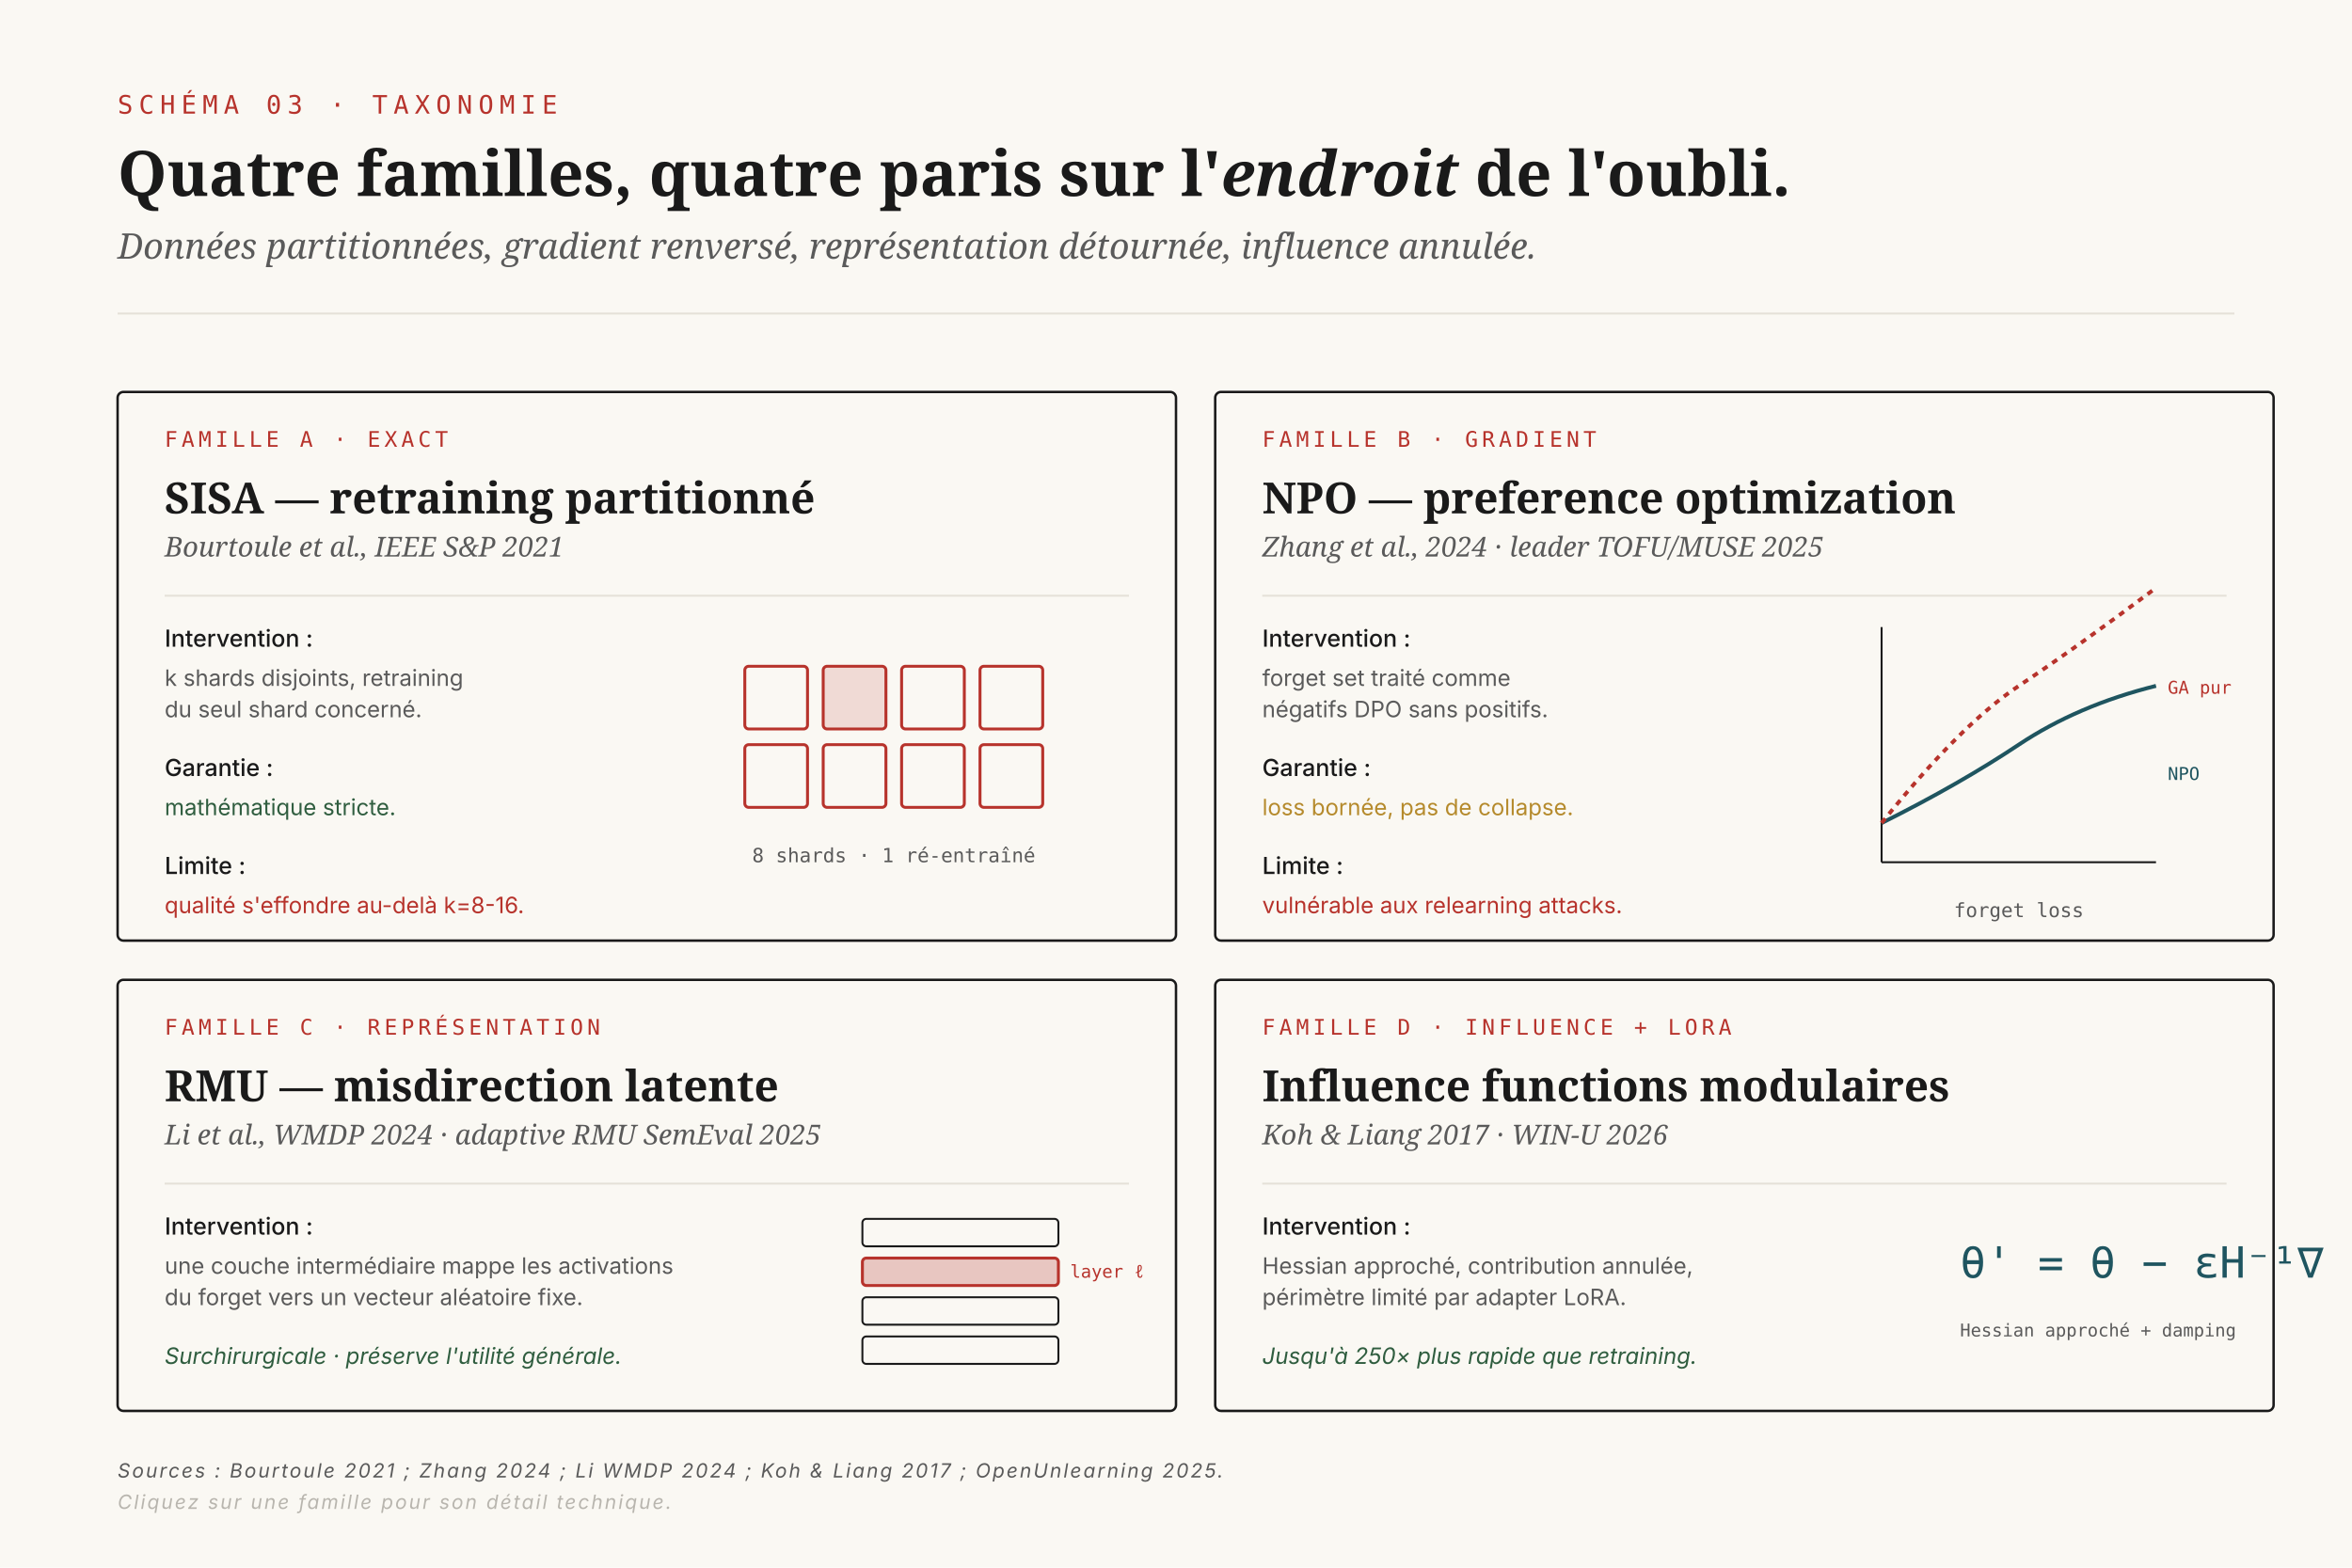
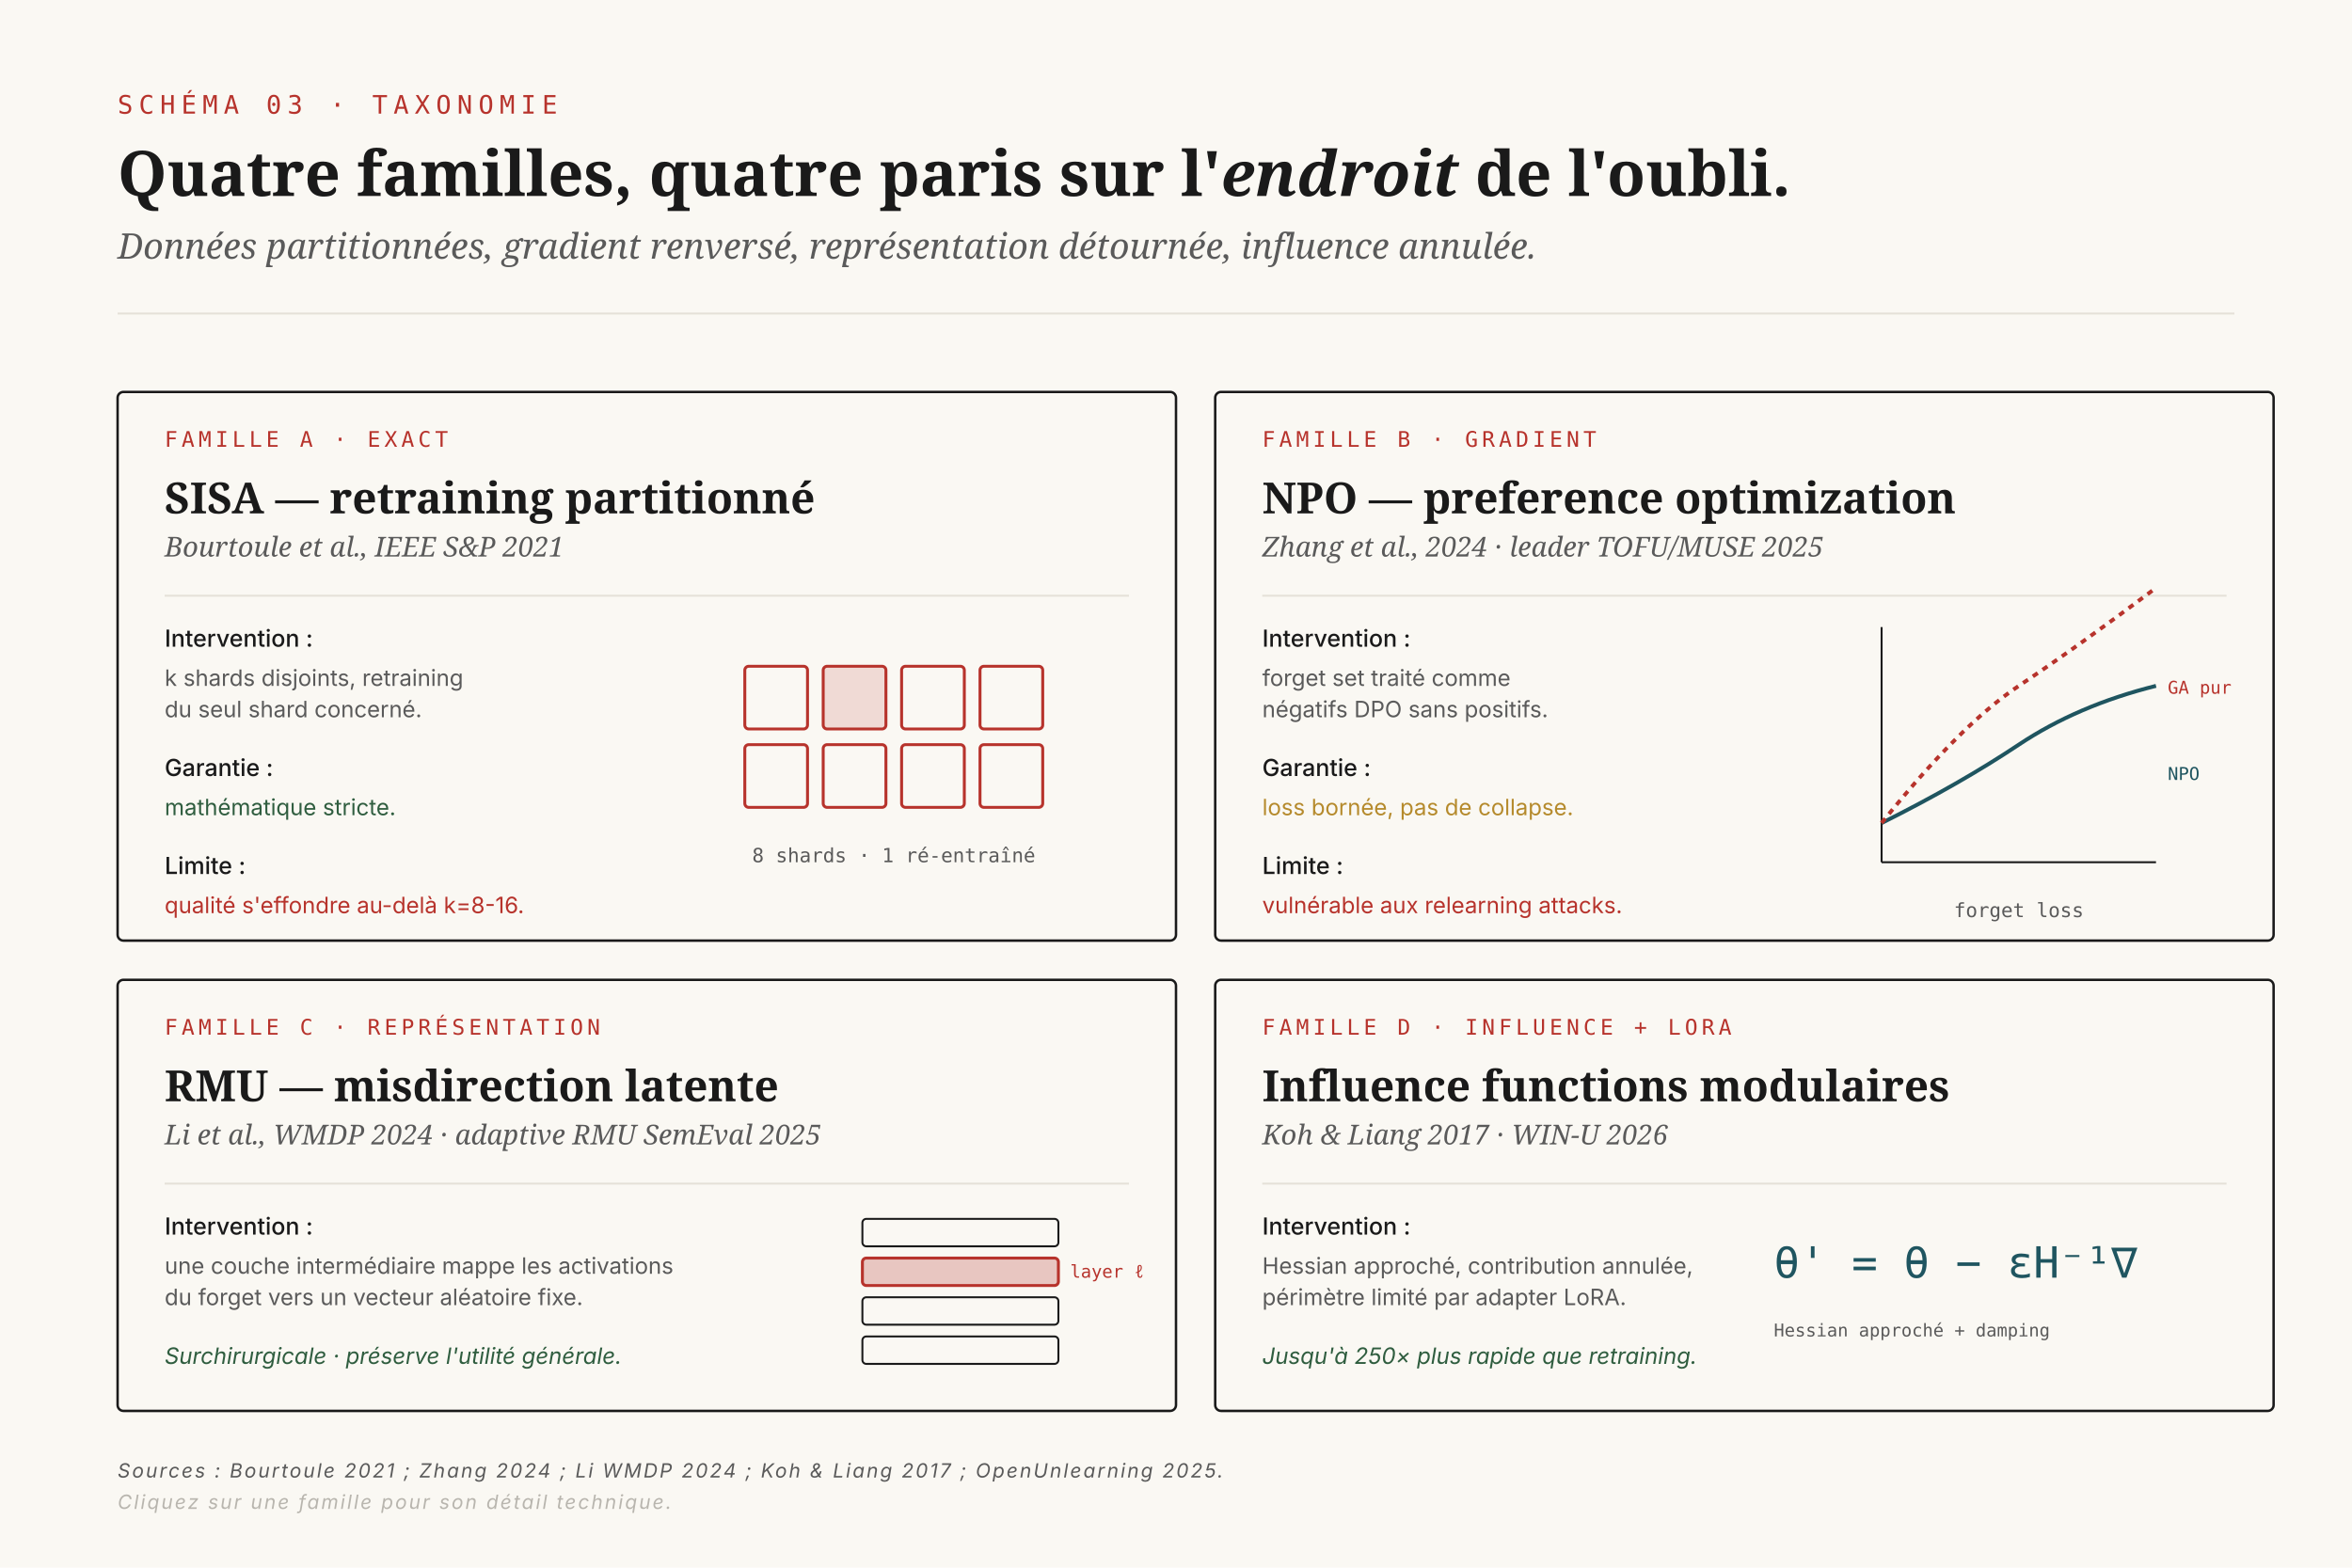
<svg xmlns="http://www.w3.org/2000/svg" viewBox="0 0 1200 800" font-family="Inter, sans-serif">
  <defs>
    <style>
      .display { font-family: 'Fraunces', Georgia, serif; }
      .body    { font-family: 'Inter', system-ui, sans-serif; }
      .mono    { font-family: 'JetBrains Mono', monospace; }
    </style>
  </defs>
  <rect width="1200" height="800" fill="#FAF8F3" />
  <text x="60" y="58" class="mono" font-size="13" letter-spacing="3" fill="#B7332C">SCHÉMA 03 · TAXONOMIE</text>
  <text x="60" y="100" class="display" font-size="32" font-weight="600" fill="#1A1A1A">Quatre familles, quatre paris sur l'<tspan font-style="italic">endroit</tspan> de l'oubli.</text>
  <text x="60" y="132" class="display" font-size="18" font-style="italic" fill="#5A5A5A">Données partitionnées, gradient renversé, représentation détournée, influence annulée.</text>
  <line x1="60" y1="160" x2="1140" y2="160" stroke="#E5E1D8" stroke-width="1" />
  <g class="interactive" data-card="family-sisa" tabindex="0" role="button" aria-label="Famille A SISA exact unlearning">
    <rect x="60" y="200" width="540" height="280" rx="3" fill="#FAF8F3" stroke="#1A1A1A" stroke-width="1.25" />
    <text x="84" y="228" class="mono" font-size="11" letter-spacing="2" fill="#B7332C">FAMILLE A · EXACT</text>
    <text x="84" y="262" class="display" font-size="22" font-weight="600" fill="#1A1A1A">SISA — retraining partitionné</text>
    <text x="84" y="284" class="display" font-size="14" font-style="italic" fill="#5A5A5A">Bourtoule et al., IEEE S&amp;P 2021</text>
    <line x1="84" y1="304" x2="576" y2="304" stroke="#E5E1D8" stroke-width="1" />
    <text x="84" y="330" class="body" font-size="12" font-weight="500" fill="#1A1A1A">Intervention :</text>
    <text x="84" y="350" class="body" font-size="11.5" fill="#5A5A5A">k shards disjoints, retraining</text>
    <text x="84" y="366" class="body" font-size="11.5" fill="#5A5A5A">du seul shard concerné.</text>
    <text x="84" y="396" class="body" font-size="12" font-weight="500" fill="#1A1A1A">Garantie :</text>
    <text x="84" y="416" class="body" font-size="11.5" fill="#2F5D3F">mathématique stricte.</text>
    <text x="84" y="446" class="body" font-size="12" font-weight="500" fill="#1A1A1A">Limite :</text>
    <text x="84" y="466" class="body" font-size="11.5" fill="#B7332C">qualité s'effondre au-delà k=8-16.</text>
    <g transform="translate(380, 340)">
      <rect x="0" y="0" width="32" height="32" rx="2" fill="none" stroke="#B7332C" stroke-width="1.5" />
      <rect x="40" y="0" width="32" height="32" rx="2" fill="#B7332C" fill-opacity="0.15" stroke="#B7332C" stroke-width="1.5" />
      <rect x="80" y="0" width="32" height="32" rx="2" fill="none" stroke="#B7332C" stroke-width="1.5" />
      <rect x="120" y="0" width="32" height="32" rx="2" fill="none" stroke="#B7332C" stroke-width="1.5" />
      <rect x="0" y="40" width="32" height="32" rx="2" fill="none" stroke="#B7332C" stroke-width="1.5" />
      <rect x="40" y="40" width="32" height="32" rx="2" fill="none" stroke="#B7332C" stroke-width="1.5" />
      <rect x="80" y="40" width="32" height="32" rx="2" fill="none" stroke="#B7332C" stroke-width="1.5" />
      <rect x="120" y="40" width="32" height="32" rx="2" fill="none" stroke="#B7332C" stroke-width="1.5" />
      <text x="76" y="100" class="mono" font-size="10" text-anchor="middle" fill="#5A5A5A">8 shards · 1 ré-entraîné</text>
    </g>
  </g>
  <g class="interactive" data-card="family-npo" tabindex="0" role="button" aria-label="Famille B gradient-based NPO">
    <rect x="620" y="200" width="540" height="280" rx="3" fill="#FAF8F3" stroke="#1A1A1A" stroke-width="1.25" />
    <text x="644" y="228" class="mono" font-size="11" letter-spacing="2" fill="#B7332C">FAMILLE B · GRADIENT</text>
    <text x="644" y="262" class="display" font-size="22" font-weight="600" fill="#1A1A1A">NPO — preference optimization</text>
    <text x="644" y="284" class="display" font-size="14" font-style="italic" fill="#5A5A5A">Zhang et al., 2024 · leader TOFU/MUSE 2025</text>
    <line x1="644" y1="304" x2="1136" y2="304" stroke="#E5E1D8" stroke-width="1" />
    <text x="644" y="330" class="body" font-size="12" font-weight="500" fill="#1A1A1A">Intervention :</text>
    <text x="644" y="350" class="body" font-size="11.5" fill="#5A5A5A">forget set traité comme</text>
    <text x="644" y="366" class="body" font-size="11.5" fill="#5A5A5A">négatifs DPO sans positifs.</text>
    <text x="644" y="396" class="body" font-size="12" font-weight="500" fill="#1A1A1A">Garantie :</text>
    <text x="644" y="416" class="body" font-size="11.5" fill="#B58A2C">loss bornée, pas de collapse.</text>
    <text x="644" y="446" class="body" font-size="12" font-weight="500" fill="#1A1A1A">Limite :</text>
    <text x="644" y="466" class="body" font-size="11.5" fill="#B7332C">vulnérable aux relearning attacks.</text>
    <g transform="translate(960, 320)">
      <line x1="0" y1="120" x2="140" y2="120" stroke="#1A1A1A" stroke-width="1" />
      <line x1="0" y1="0" x2="0" y2="120" stroke="#1A1A1A" stroke-width="1" />
      <path d="M 0 100 Q 40 80 70 60 T 140 30" fill="none" stroke="#1F5560" stroke-width="2" />
      <path d="M 0 100 Q 40 50 70 30 T 140 -20" fill="none" stroke="#B7332C" stroke-width="2" stroke-dasharray="3 3" />
      <text x="146" y="34" class="mono" font-size="9" fill="#B7332C">GA pur</text>
      <text x="146" y="78" class="mono" font-size="9" fill="#1F5560">NPO</text>
      <text x="70" y="148" class="mono" font-size="10" text-anchor="middle" fill="#5A5A5A">forget loss</text>
    </g>
  </g>
  <g class="interactive" data-card="family-rmu" tabindex="0" role="button" aria-label="Famille C representation engineering RMU">
    <rect x="60" y="500" width="540" height="220" rx="3" fill="#FAF8F3" stroke="#1A1A1A" stroke-width="1.25" />
    <text x="84" y="528" class="mono" font-size="11" letter-spacing="2" fill="#B7332C">FAMILLE C · REPRÉSENTATION</text>
    <text x="84" y="562" class="display" font-size="22" font-weight="600" fill="#1A1A1A">RMU — misdirection latente</text>
    <text x="84" y="584" class="display" font-size="14" font-style="italic" fill="#5A5A5A">Li et al., WMDP 2024 · adaptive RMU SemEval 2025</text>
    <line x1="84" y1="604" x2="576" y2="604" stroke="#E5E1D8" stroke-width="1" />
    <text x="84" y="630" class="body" font-size="12" font-weight="500" fill="#1A1A1A">Intervention :</text>
    <text x="84" y="650" class="body" font-size="11.5" fill="#5A5A5A">une couche intermédiaire mappe les activations</text>
    <text x="84" y="666" class="body" font-size="11.5" fill="#5A5A5A">du forget vers un vecteur aléatoire fixe.</text>
    <text x="84" y="696" class="body" font-size="11.5" font-style="italic" fill="#2F5D3F">Surchirurgicale · préserve l'utilité générale.</text>
    <g transform="translate(440, 622)">
      <rect x="0" y="0" width="100" height="14" rx="2" fill="none" stroke="#1A1A1A" stroke-width="1" />
      <rect x="0" y="20" width="100" height="14" rx="2" fill="#B7332C" fill-opacity="0.25" stroke="#B7332C" stroke-width="1.5" />
      <rect x="0" y="40" width="100" height="14" rx="2" fill="none" stroke="#1A1A1A" stroke-width="1" />
      <rect x="0" y="60" width="100" height="14" rx="2" fill="none" stroke="#1A1A1A" stroke-width="1" />
      <text x="106" y="30" class="mono" font-size="9" fill="#B7332C">layer ℓ</text>
    </g>
  </g>
  <g class="interactive" data-card="family-influence" tabindex="0" role="button" aria-label="Famille D influence functions LoRA">
    <rect x="620" y="500" width="540" height="220" rx="3" fill="#FAF8F3" stroke="#1A1A1A" stroke-width="1.25" />
    <text x="644" y="528" class="mono" font-size="11" letter-spacing="2" fill="#B7332C">FAMILLE D · INFLUENCE + LORA</text>
    <text x="644" y="562" class="display" font-size="22" font-weight="600" fill="#1A1A1A">Influence functions modulaires</text>
    <text x="644" y="584" class="display" font-size="14" font-style="italic" fill="#5A5A5A">Koh &amp; Liang 2017 · WIN-U 2026</text>
    <line x1="644" y1="604" x2="1136" y2="604" stroke="#E5E1D8" stroke-width="1" />
    <text x="644" y="630" class="body" font-size="12" font-weight="500" fill="#1A1A1A">Intervention :</text>
    <text x="644" y="650" class="body" font-size="11.5" fill="#5A5A5A">Hessian approché, contribution annulée,</text>
    <text x="644" y="666" class="body" font-size="11.5" fill="#5A5A5A">périmètre limité par adapter LoRA.</text>
    <text x="644" y="696" class="body" font-size="11.5" font-style="italic" fill="#2F5D3F">Jusqu'à 250× plus rapide que retraining.</text>
-     <g transform="translate(1000, 632)">
+     <g transform="translate(905, 632)">
      <text x="0" y="20" class="mono" font-size="22" font-weight="500" fill="#1F5560">θ' = θ − εH⁻¹∇</text>
      <text x="0" y="50" class="mono" font-size="9" fill="#5A5A5A">Hessian approché + damping</text>
    </g>
  </g>
  <text x="60" y="754" class="body" font-size="10" font-style="italic" letter-spacing="1" fill="#5A5A5A">Sources : Bourtoule 2021 ; Zhang 2024 ; Li WMDP 2024 ; Koh &amp; Liang 2017 ; OpenUnlearning 2025.</text>
  <text x="60" y="770" class="body" font-size="10" font-style="italic" letter-spacing="1" fill="#B8B5AE">Cliquez sur une famille pour son détail technique.</text>
</svg>
